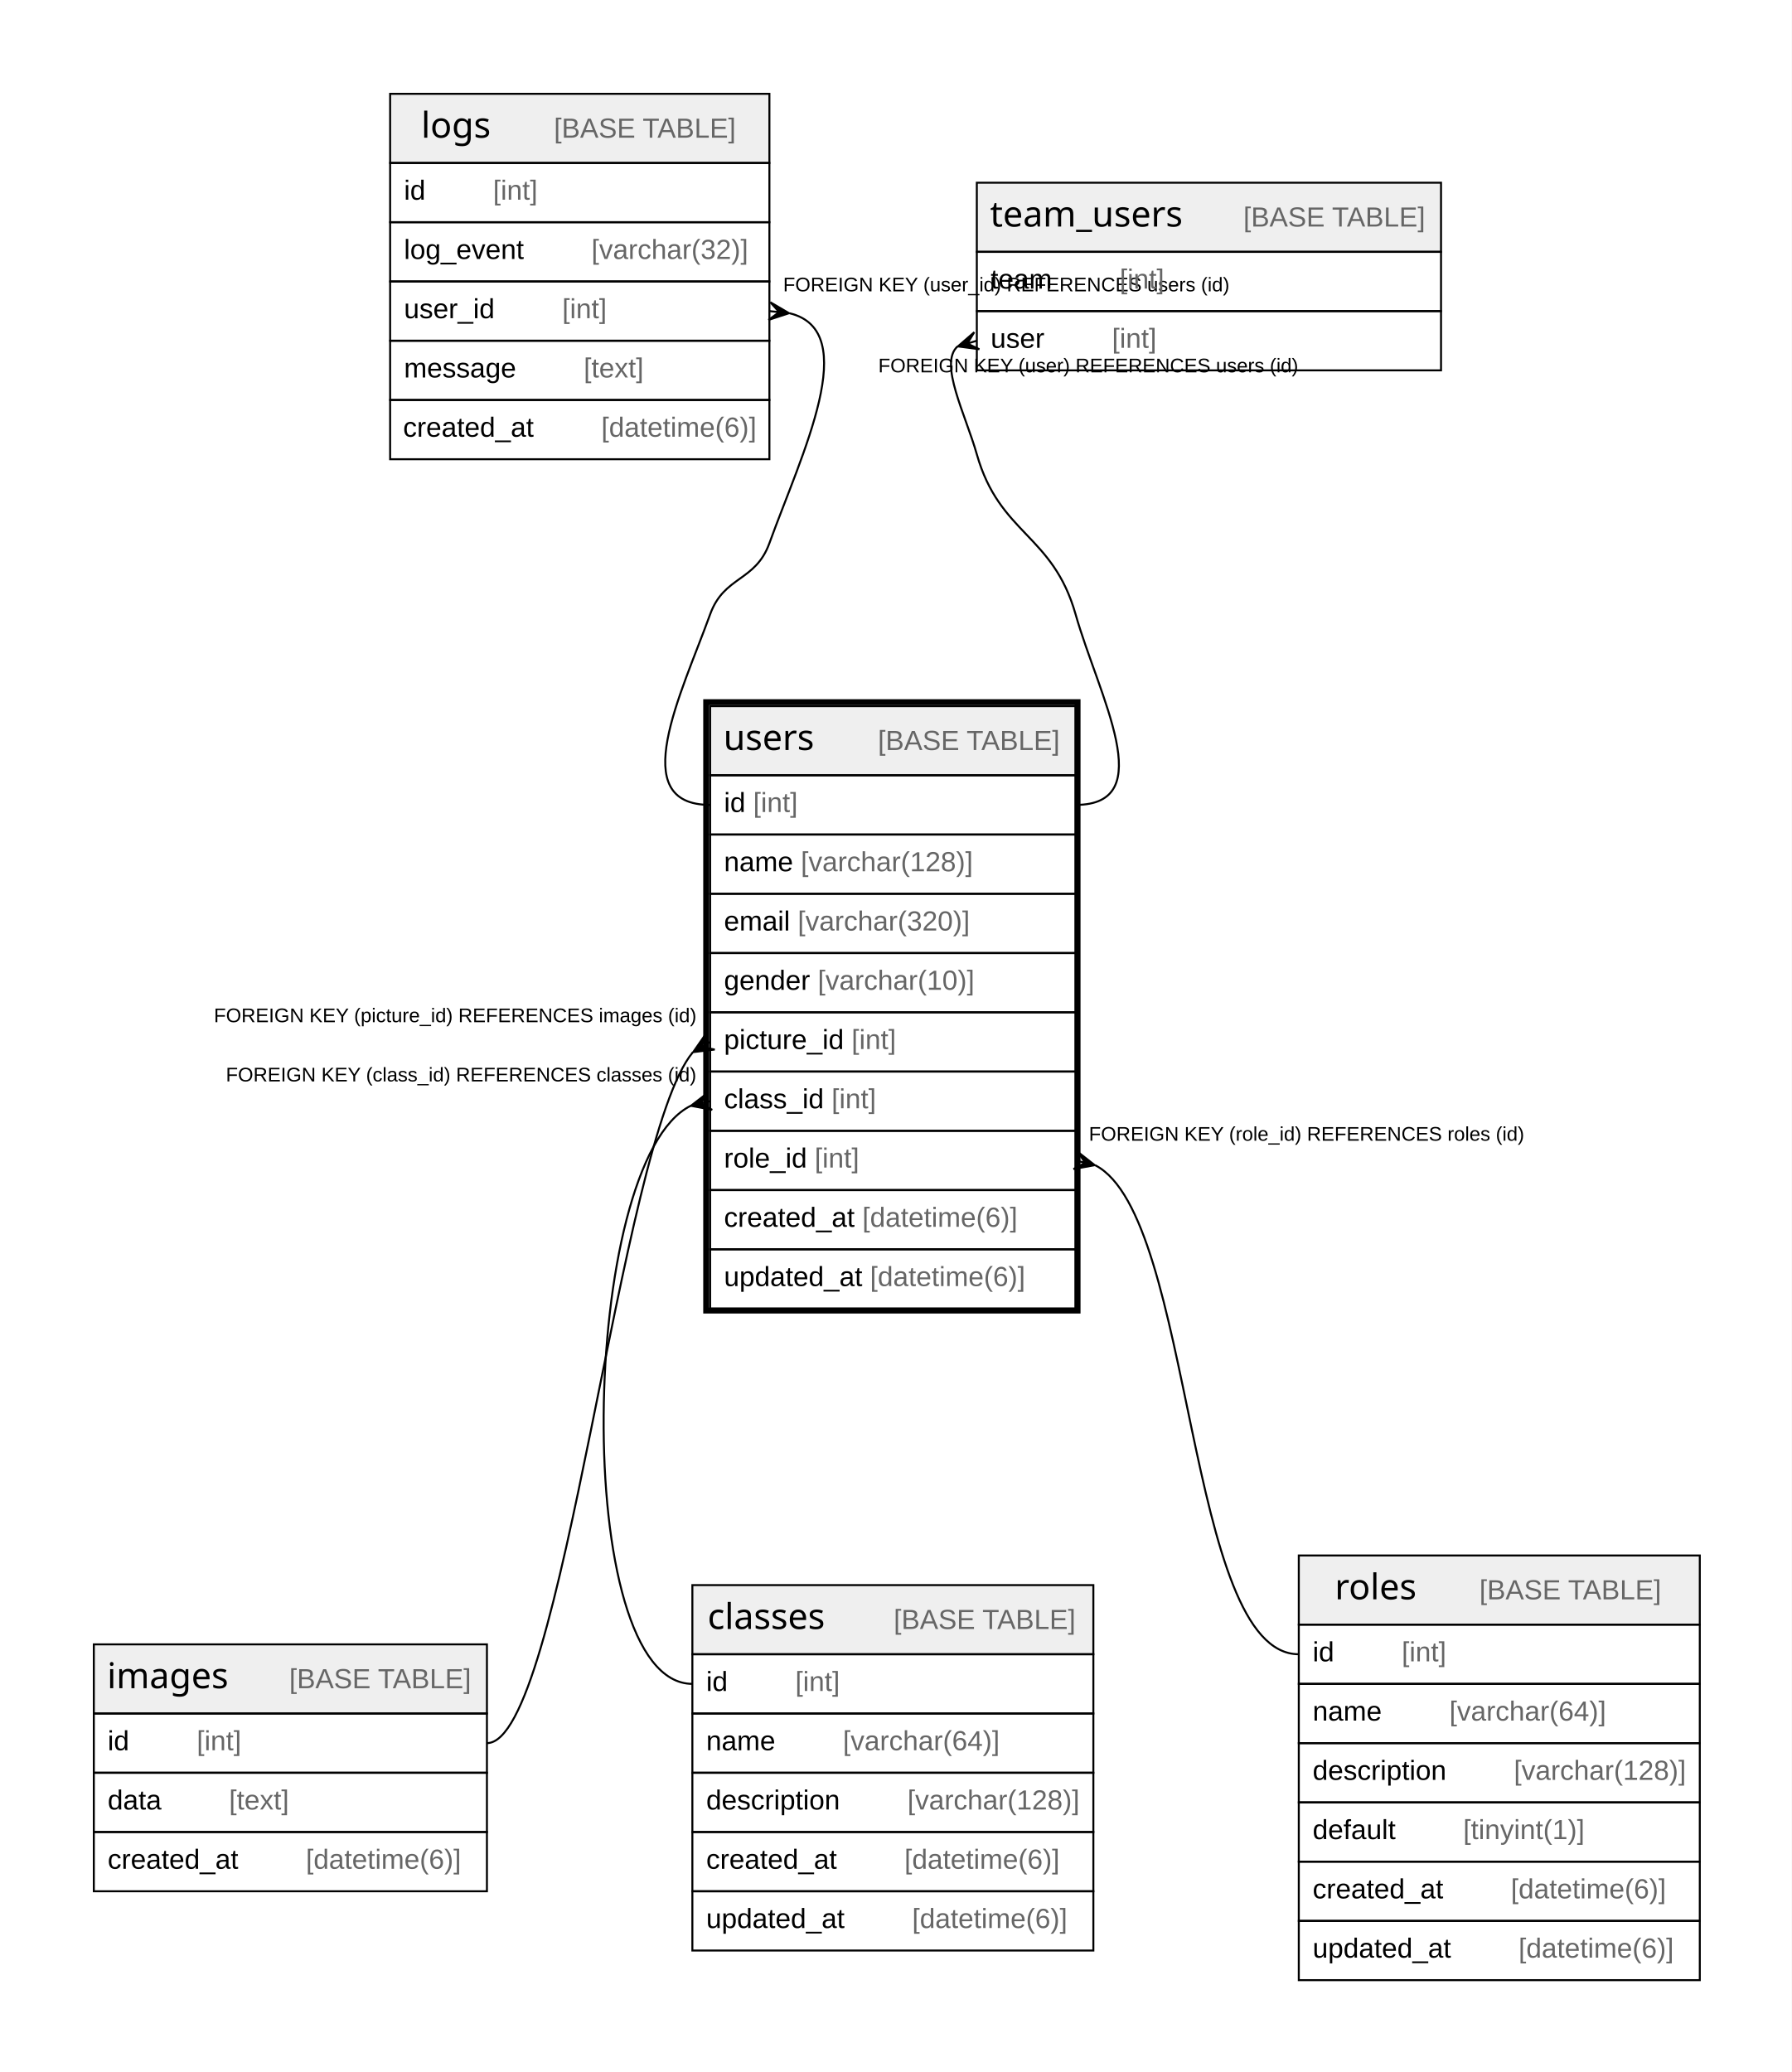
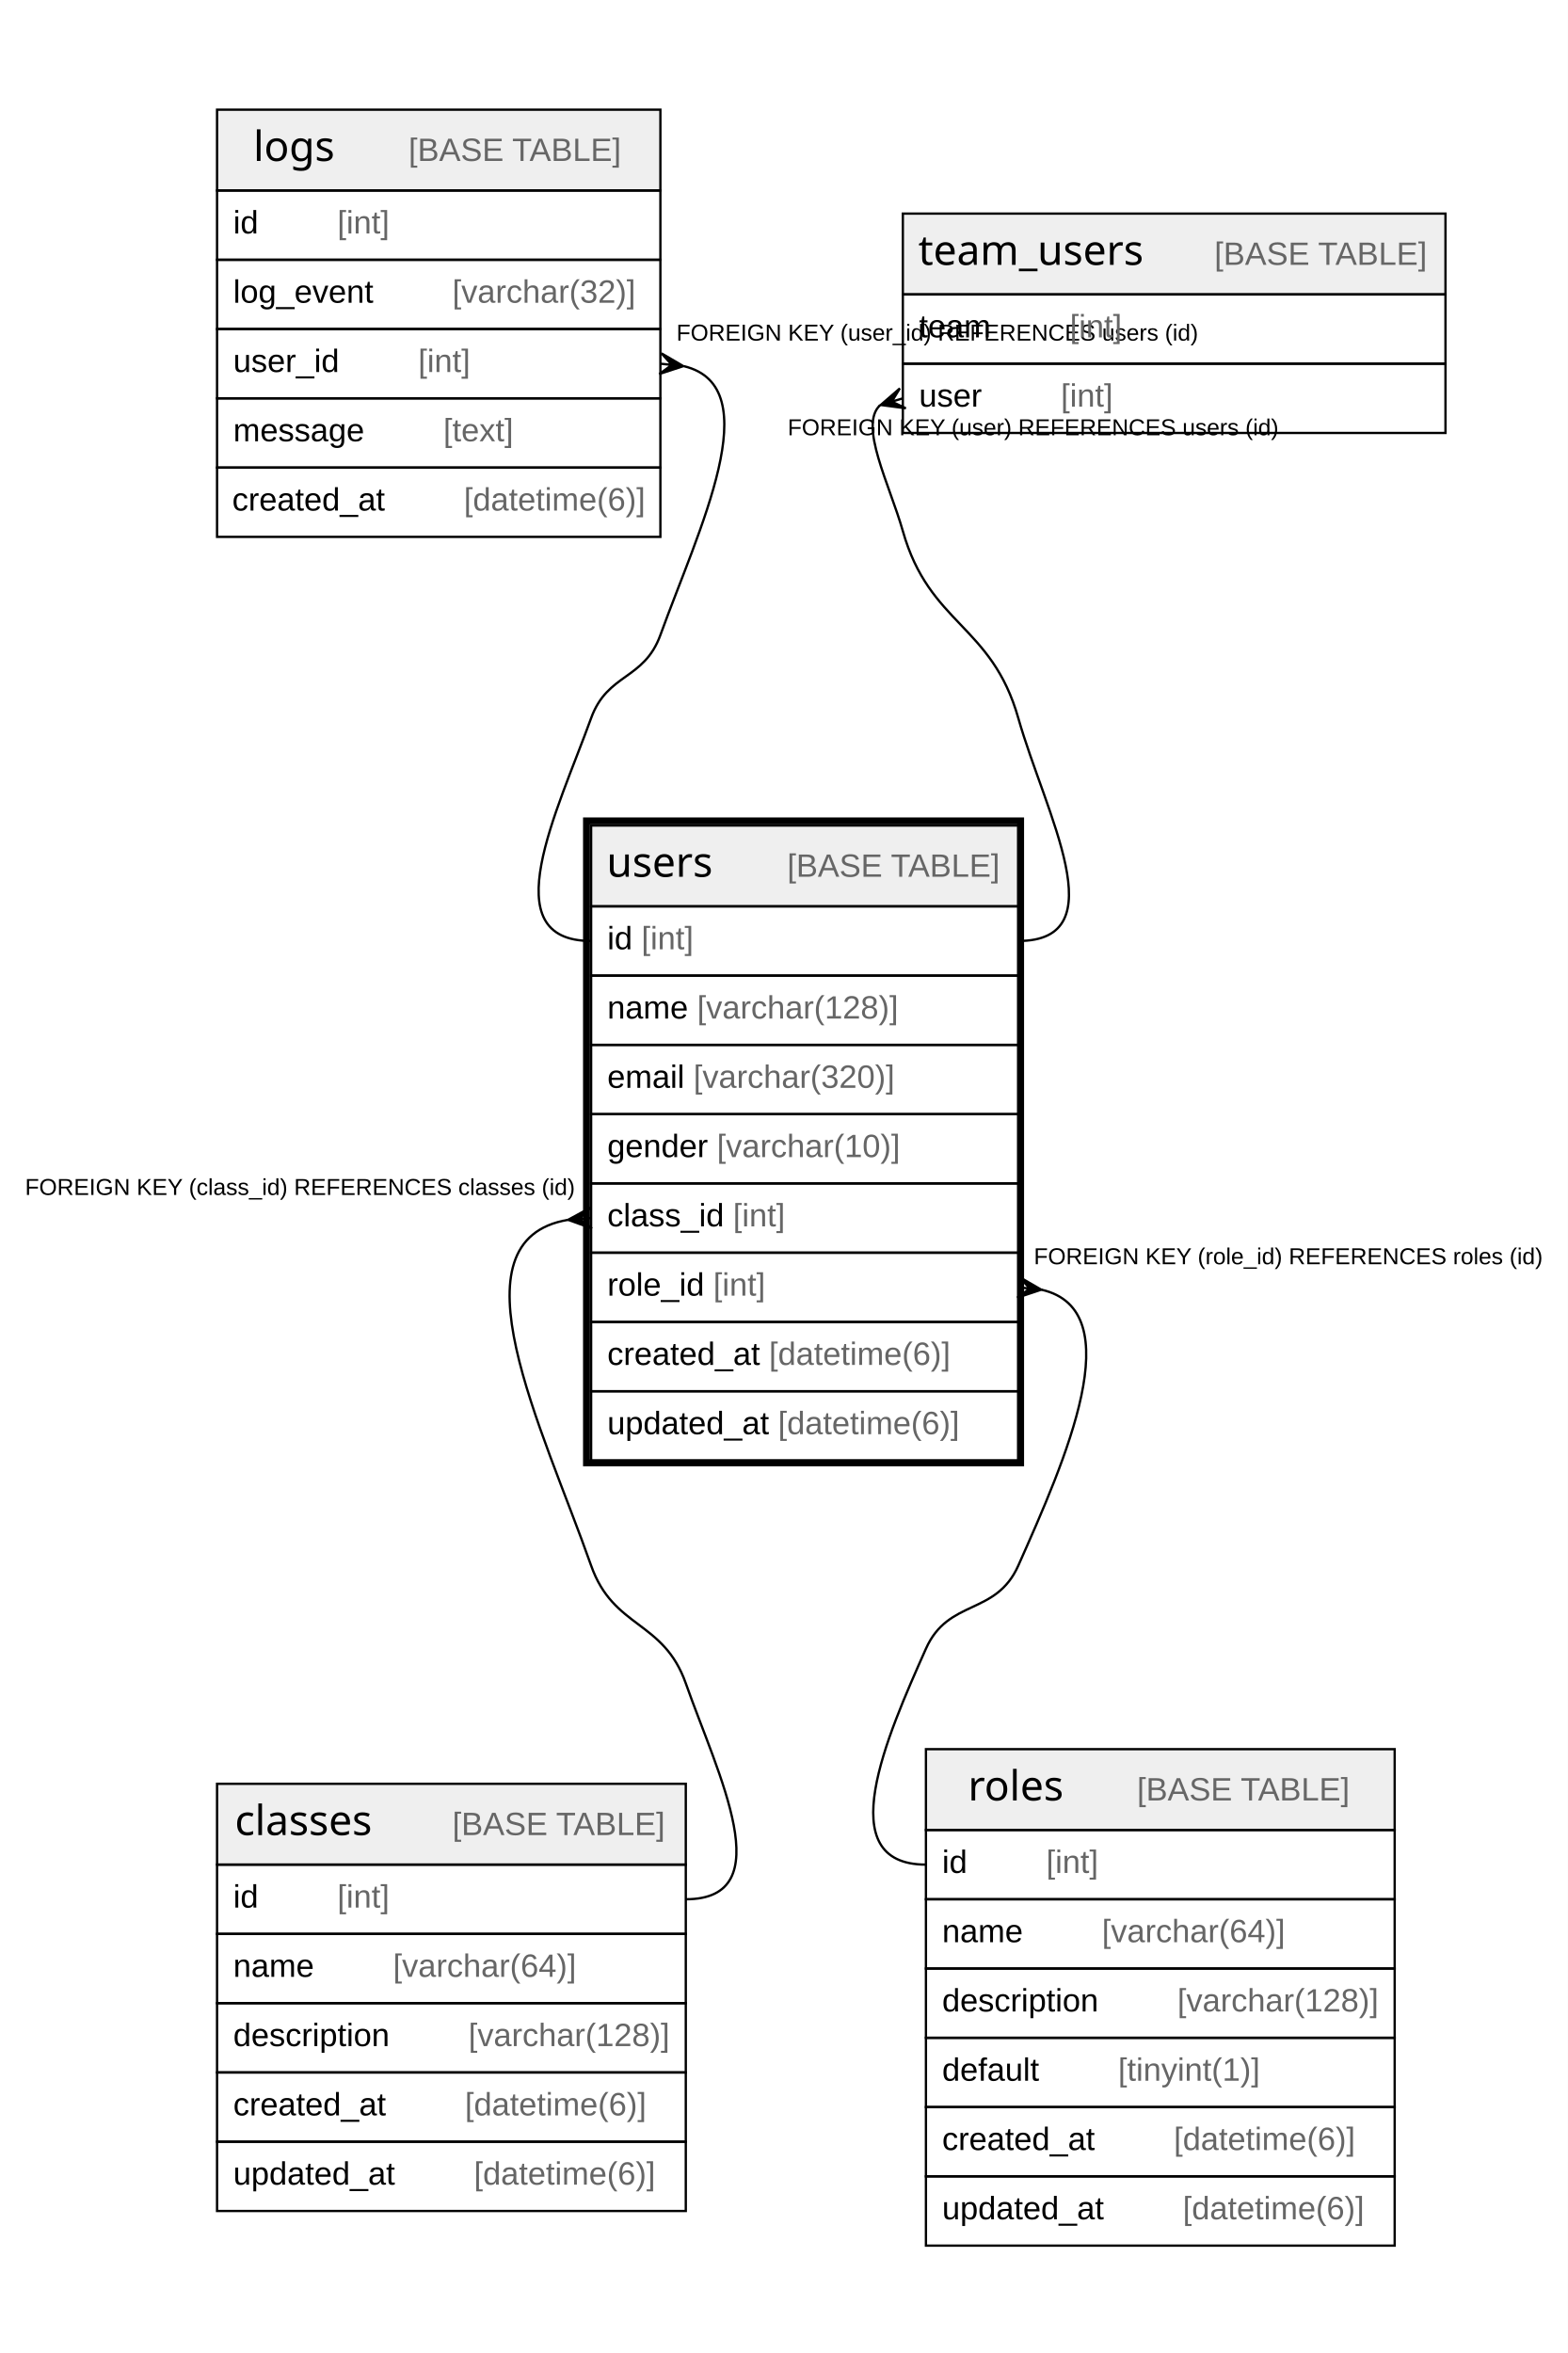
- <svg xmlns="http://www.w3.org/2000/svg" width="907pt" height="1049pt" viewBox="0.00 0.00 907.00 1049.00">
-   <g id="graph0" class="graph" transform="scale(1 1) rotate(0) translate(4 1045)">
-     <polygon fill="#ffffff" stroke="transparent" points="-4,4 -4,-1045 903,-1045 903,4 -4,4" />
+ <svg xmlns="http://www.w3.org/2000/svg" width="679pt" height="1019pt" viewBox="0.00 0.00 679.00 1019.00">
+   <g id="graph0" class="graph" transform="scale(1 1) rotate(0) translate(4 1015)">
+     <polygon fill="#ffffff" stroke="transparent" points="-4,4 -4,-1015 675,-1015 675,4 -4,4" />
    <g id="node1" class="node">
-       <polygon fill="#efefef" stroke="transparent" points="355.5,-652.5 355.5,-687.5 540.5,-687.5 540.5,-652.5 355.5,-652.5" />
-       <polygon fill="none" stroke="#000000" points="355.5,-652.5 355.5,-687.5 540.5,-687.5 540.5,-652.5 355.5,-652.5" />
-       <text text-anchor="start" x="362.214" y="-665.3" font-family="Arial Bold" font-size="18.00" fill="#000000">users</text>
-       <text text-anchor="start" x="406.218" y="-665.3" font-family="Arial" font-size="14.00" fill="#000000">    </text>
-       <text text-anchor="start" x="440.423" y="-665.3" font-family="Arial" font-size="14.00" fill="#666666">[BASE TABLE]</text>
-       <polygon fill="none" stroke="#000000" points="355.5,-622.5 355.5,-652.5 540.5,-652.5 540.5,-622.5 355.5,-622.5" />
-       <text text-anchor="start" x="362.5" y="-633.9" font-family="Arial" font-size="14.00" fill="#000000">id </text>
-       <text text-anchor="start" x="377.28" y="-633.9" font-family="Arial" font-size="14.00" fill="#666666">[int]</text>
-       <polygon fill="none" stroke="#000000" points="355.5,-592.5 355.5,-622.5 540.5,-622.5 540.5,-592.5 355.5,-592.5" />
-       <text text-anchor="start" x="362.5" y="-603.9" font-family="Arial" font-size="14.00" fill="#000000">name </text>
-       <text text-anchor="start" x="401.399" y="-603.9" font-family="Arial" font-size="14.00" fill="#666666">[varchar(128)]</text>
-       <polygon fill="none" stroke="#000000" points="355.5,-562.5 355.5,-592.5 540.5,-592.5 540.5,-562.5 355.5,-562.5" />
-       <text text-anchor="start" x="362.5" y="-573.9" font-family="Arial" font-size="14.00" fill="#000000">email </text>
-       <text text-anchor="start" x="399.83" y="-573.9" font-family="Arial" font-size="14.00" fill="#666666">[varchar(320)]</text>
-       <polygon fill="none" stroke="#000000" points="355.5,-532.5 355.5,-562.5 540.5,-562.5 540.5,-532.5 355.5,-532.5" />
-       <text text-anchor="start" x="362.5" y="-543.9" font-family="Arial" font-size="14.00" fill="#000000">gender </text>
-       <text text-anchor="start" x="409.964" y="-543.9" font-family="Arial" font-size="14.00" fill="#666666">[varchar(10)]</text>
-       <polygon fill="none" stroke="#000000" points="355.5,-502.5 355.5,-532.5 540.5,-532.5 540.5,-502.5 355.5,-502.5" />
-       <text text-anchor="start" x="362.5" y="-513.9" font-family="Arial" font-size="14.00" fill="#000000">picture_id </text>
-       <text text-anchor="start" x="427.068" y="-513.9" font-family="Arial" font-size="14.00" fill="#666666">[int]</text>
-       <polygon fill="none" stroke="#000000" points="355.5,-472.5 355.5,-502.5 540.5,-502.5 540.5,-472.5 355.5,-472.5" />
-       <text text-anchor="start" x="362.5" y="-483.9" font-family="Arial" font-size="14.00" fill="#000000">class_id </text>
-       <text text-anchor="start" x="416.952" y="-483.9" font-family="Arial" font-size="14.00" fill="#666666">[int]</text>
-       <polygon fill="none" stroke="#000000" points="355.5,-442.5 355.5,-472.5 540.5,-472.5 540.5,-442.5 355.5,-442.5" />
-       <text text-anchor="start" x="362.5" y="-453.9" font-family="Arial" font-size="14.00" fill="#000000">role_id </text>
-       <text text-anchor="start" x="408.395" y="-453.9" font-family="Arial" font-size="14.00" fill="#666666">[int]</text>
-       <polygon fill="none" stroke="#000000" points="355.5,-412.5 355.5,-442.5 540.5,-442.5 540.5,-412.5 355.5,-412.5" />
-       <text text-anchor="start" x="362.5" y="-423.9" font-family="Arial" font-size="14.00" fill="#000000">created_at </text>
-       <text text-anchor="start" x="432.528" y="-423.9" font-family="Arial" font-size="14.00" fill="#666666">[datetime(6)]</text>
-       <polygon fill="none" stroke="#000000" points="355.5,-382.5 355.5,-412.5 540.5,-412.5 540.5,-382.5 355.5,-382.5" />
-       <text text-anchor="start" x="362.5" y="-393.9" font-family="Arial" font-size="14.00" fill="#000000">updated_at </text>
-       <text text-anchor="start" x="436.433" y="-393.9" font-family="Arial" font-size="14.00" fill="#666666">[datetime(6)]</text>
-       <polygon fill="none" stroke="#000000" stroke-width="3" points="353.5,-381.5 353.5,-689.5 541.5,-689.5 541.5,-381.5 353.5,-381.5" />
+       <polygon fill="#efefef" stroke="transparent" points="252,-622.5 252,-657.5 437,-657.5 437,-622.5 252,-622.5" />
+       <polygon fill="none" stroke="#000000" points="252,-622.5 252,-657.5 437,-657.5 437,-622.5 252,-622.5" />
+       <text text-anchor="start" x="258.714" y="-635.3" font-family="Arial Bold" font-size="18.00" fill="#000000">users</text>
+       <text text-anchor="start" x="302.718" y="-635.3" font-family="Arial" font-size="14.00" fill="#000000">    </text>
+       <text text-anchor="start" x="336.923" y="-635.3" font-family="Arial" font-size="14.00" fill="#666666">[BASE TABLE]</text>
+       <polygon fill="none" stroke="#000000" points="252,-592.5 252,-622.5 437,-622.5 437,-592.5 252,-592.5" />
+       <text text-anchor="start" x="259" y="-603.9" font-family="Arial" font-size="14.00" fill="#000000">id </text>
+       <text text-anchor="start" x="273.78" y="-603.9" font-family="Arial" font-size="14.00" fill="#666666">[int]</text>
+       <polygon fill="none" stroke="#000000" points="252,-562.5 252,-592.5 437,-592.5 437,-562.5 252,-562.5" />
+       <text text-anchor="start" x="259" y="-573.9" font-family="Arial" font-size="14.00" fill="#000000">name </text>
+       <text text-anchor="start" x="297.899" y="-573.9" font-family="Arial" font-size="14.00" fill="#666666">[varchar(128)]</text>
+       <polygon fill="none" stroke="#000000" points="252,-532.5 252,-562.5 437,-562.5 437,-532.5 252,-532.5" />
+       <text text-anchor="start" x="259" y="-543.9" font-family="Arial" font-size="14.00" fill="#000000">email </text>
+       <text text-anchor="start" x="296.33" y="-543.9" font-family="Arial" font-size="14.00" fill="#666666">[varchar(320)]</text>
+       <polygon fill="none" stroke="#000000" points="252,-502.5 252,-532.5 437,-532.5 437,-502.5 252,-502.5" />
+       <text text-anchor="start" x="259" y="-513.9" font-family="Arial" font-size="14.00" fill="#000000">gender </text>
+       <text text-anchor="start" x="306.464" y="-513.9" font-family="Arial" font-size="14.00" fill="#666666">[varchar(10)]</text>
+       <polygon fill="none" stroke="#000000" points="252,-472.5 252,-502.5 437,-502.5 437,-472.5 252,-472.5" />
+       <text text-anchor="start" x="259" y="-483.9" font-family="Arial" font-size="14.00" fill="#000000">class_id </text>
+       <text text-anchor="start" x="313.452" y="-483.9" font-family="Arial" font-size="14.00" fill="#666666">[int]</text>
+       <polygon fill="none" stroke="#000000" points="252,-442.5 252,-472.5 437,-472.5 437,-442.5 252,-442.5" />
+       <text text-anchor="start" x="259" y="-453.9" font-family="Arial" font-size="14.00" fill="#000000">role_id </text>
+       <text text-anchor="start" x="304.895" y="-453.9" font-family="Arial" font-size="14.00" fill="#666666">[int]</text>
+       <polygon fill="none" stroke="#000000" points="252,-412.5 252,-442.5 437,-442.5 437,-412.5 252,-412.5" />
+       <text text-anchor="start" x="259" y="-423.9" font-family="Arial" font-size="14.00" fill="#000000">created_at </text>
+       <text text-anchor="start" x="329.028" y="-423.9" font-family="Arial" font-size="14.00" fill="#666666">[datetime(6)]</text>
+       <polygon fill="none" stroke="#000000" points="252,-382.5 252,-412.5 437,-412.5 437,-382.5 252,-382.5" />
+       <text text-anchor="start" x="259" y="-393.9" font-family="Arial" font-size="14.00" fill="#000000">updated_at </text>
+       <text text-anchor="start" x="332.933" y="-393.9" font-family="Arial" font-size="14.00" fill="#666666">[datetime(6)]</text>
+       <polygon fill="none" stroke="#000000" stroke-width="3" points="250,-381.5 250,-659.5 438,-659.5 438,-381.5 250,-381.5" />
    </g>
    <g id="node4" class="node">
-       <polygon fill="#efefef" stroke="transparent" points="43.5,-177.5 43.5,-212.5 242.5,-212.5 242.5,-177.5 43.5,-177.5" />
-       <polygon fill="none" stroke="#000000" points="43.5,-177.5 43.5,-212.5 242.5,-212.5 242.5,-177.5 43.5,-177.5" />
-       <text text-anchor="start" x="50.214" y="-190.3" font-family="Arial Bold" font-size="18.00" fill="#000000">images</text>
-       <text text-anchor="start" x="108.219" y="-190.3" font-family="Arial" font-size="14.00" fill="#000000">    </text>
-       <text text-anchor="start" x="142.423" y="-190.3" font-family="Arial" font-size="14.00" fill="#666666">[BASE TABLE]</text>
-       <polygon fill="none" stroke="#000000" points="43.5,-147.5 43.5,-177.5 242.5,-177.5 242.5,-147.5 43.5,-147.5" />
-       <text text-anchor="start" x="50.5" y="-158.9" font-family="Arial" font-size="14.00" fill="#000000">id    </text>
-       <text text-anchor="start" x="95.594" y="-158.9" font-family="Arial" font-size="14.00" fill="#666666">[int]</text>
-       <polygon fill="none" stroke="#000000" points="43.5,-117.5 43.5,-147.5 242.5,-147.5 242.5,-117.5 43.5,-117.5" />
-       <text text-anchor="start" x="50.5" y="-128.9" font-family="Arial" font-size="14.00" fill="#000000">data    </text>
-       <text text-anchor="start" x="111.943" y="-128.9" font-family="Arial" font-size="14.00" fill="#666666">[text]</text>
-       <polygon fill="none" stroke="#000000" points="43.5,-87.5 43.5,-117.5 242.5,-117.5 242.5,-87.5 43.5,-87.5" />
-       <text text-anchor="start" x="50.5" y="-98.9" font-family="Arial" font-size="14.00" fill="#000000">created_at    </text>
-       <text text-anchor="start" x="150.842" y="-98.9" font-family="Arial" font-size="14.00" fill="#666666">[datetime(6)]</text>
+       <polygon fill="#efefef" stroke="transparent" points="90,-207.5 90,-242.5 293,-242.5 293,-207.5 90,-207.5" />
+       <polygon fill="none" stroke="#000000" points="90,-207.5 90,-242.5 293,-242.5 293,-207.5 90,-207.5" />
+       <text text-anchor="start" x="97.713" y="-220.3" font-family="Arial Bold" font-size="18.00" fill="#000000">classes</text>
+       <text text-anchor="start" x="157.719" y="-220.3" font-family="Arial" font-size="14.00" fill="#000000">    </text>
+       <text text-anchor="start" x="191.924" y="-220.3" font-family="Arial" font-size="14.00" fill="#666666">[BASE TABLE]</text>
+       <polygon fill="none" stroke="#000000" points="90,-177.5 90,-207.5 293,-207.5 293,-177.5 90,-177.5" />
+       <text text-anchor="start" x="97" y="-188.9" font-family="Arial" font-size="14.00" fill="#000000">id    </text>
+       <text text-anchor="start" x="142.094" y="-188.9" font-family="Arial" font-size="14.00" fill="#666666">[int]</text>
+       <polygon fill="none" stroke="#000000" points="90,-147.5 90,-177.5 293,-177.5 293,-147.5 90,-147.5" />
+       <text text-anchor="start" x="97" y="-158.9" font-family="Arial" font-size="14.00" fill="#000000">name    </text>
+       <text text-anchor="start" x="166.213" y="-158.9" font-family="Arial" font-size="14.00" fill="#666666">[varchar(64)]</text>
+       <polygon fill="none" stroke="#000000" points="90,-117.5 90,-147.5 293,-147.5 293,-117.5 90,-117.5" />
+       <text text-anchor="start" x="96.999" y="-128.9" font-family="Arial" font-size="14.00" fill="#000000">description    </text>
+       <text text-anchor="start" x="198.881" y="-128.9" font-family="Arial" font-size="14.00" fill="#666666">[varchar(128)]</text>
+       <polygon fill="none" stroke="#000000" points="90,-87.5 90,-117.5 293,-117.5 293,-87.5 90,-87.5" />
+       <text text-anchor="start" x="97" y="-98.9" font-family="Arial" font-size="14.00" fill="#000000">created_at    </text>
+       <text text-anchor="start" x="197.342" y="-98.9" font-family="Arial" font-size="14.00" fill="#666666">[datetime(6)]</text>
+       <polygon fill="none" stroke="#000000" points="90,-57.5 90,-87.5 293,-87.5 293,-57.5 90,-57.5" />
+       <text text-anchor="start" x="97" y="-68.9" font-family="Arial" font-size="14.00" fill="#000000">updated_at    </text>
+       <text text-anchor="start" x="201.247" y="-68.9" font-family="Arial" font-size="14.00" fill="#666666">[datetime(6)]</text>
    </g>
    <g id="edge3" class="edge">
-       <path fill="none" stroke="#000000" d="M346.693,-512.206C309.681,-468.045 280.903,-162.5 242.5,-162.5" />
-       <polygon fill="#000000" stroke="#000000" points="346.929,-512.348 353.182,-521.357 351.214,-514.924 355.5,-517.5 355.5,-517.5 355.5,-517.5 351.214,-514.924 357.818,-513.643 346.929,-512.348 346.929,-512.348" />
-       <text text-anchor="start" x="104.278" y="-527.5" font-family="Arial" font-size="10.00" fill="#000000">FOREIGN KEY (picture_id) REFERENCES images (id)</text>
+       <path fill="none" stroke="#000000" d="M242.005,-486.734C189.93,-478.012 230.999,-396.642 252,-337 261.659,-309.568 283.341,-313.432 293,-286 306.802,-246.803 334.556,-192.5 293,-192.5" />
+       <polygon fill="#000000" stroke="#000000" points="242.029,-486.736 251.656,-491.987 247.015,-487.118 252,-487.5 252,-487.5 252,-487.5 247.015,-487.118 252.344,-483.013 242.029,-486.736 242.029,-486.736" />
+       <text text-anchor="start" x="6.835" y="-497.5" font-family="Arial" font-size="10.00" fill="#000000">FOREIGN KEY (class_id) REFERENCES classes (id)</text>
    </g>
    <g id="node5" class="node">
-       <polygon fill="#efefef" stroke="transparent" points="346.5,-207.5 346.5,-242.5 549.5,-242.5 549.5,-207.5 346.5,-207.5" />
-       <polygon fill="none" stroke="#000000" points="346.5,-207.5 346.5,-242.5 549.5,-242.5 549.5,-207.5 346.5,-207.5" />
-       <text text-anchor="start" x="354.213" y="-220.3" font-family="Arial Bold" font-size="18.00" fill="#000000">classes</text>
-       <text text-anchor="start" x="414.219" y="-220.3" font-family="Arial" font-size="14.00" fill="#000000">    </text>
-       <text text-anchor="start" x="448.424" y="-220.3" font-family="Arial" font-size="14.00" fill="#666666">[BASE TABLE]</text>
-       <polygon fill="none" stroke="#000000" points="346.5,-177.5 346.5,-207.5 549.5,-207.5 549.5,-177.5 346.5,-177.5" />
-       <text text-anchor="start" x="353.5" y="-188.9" font-family="Arial" font-size="14.00" fill="#000000">id    </text>
-       <text text-anchor="start" x="398.594" y="-188.9" font-family="Arial" font-size="14.00" fill="#666666">[int]</text>
-       <polygon fill="none" stroke="#000000" points="346.5,-147.5 346.5,-177.5 549.5,-177.5 549.5,-147.5 346.5,-147.5" />
-       <text text-anchor="start" x="353.5" y="-158.9" font-family="Arial" font-size="14.00" fill="#000000">name    </text>
-       <text text-anchor="start" x="422.713" y="-158.9" font-family="Arial" font-size="14.00" fill="#666666">[varchar(64)]</text>
-       <polygon fill="none" stroke="#000000" points="346.5,-117.5 346.5,-147.5 549.5,-147.5 549.5,-117.5 346.5,-117.5" />
-       <text text-anchor="start" x="353.499" y="-128.9" font-family="Arial" font-size="14.00" fill="#000000">description    </text>
-       <text text-anchor="start" x="455.382" y="-128.9" font-family="Arial" font-size="14.00" fill="#666666">[varchar(128)]</text>
-       <polygon fill="none" stroke="#000000" points="346.5,-87.5 346.5,-117.5 549.5,-117.5 549.5,-87.5 346.5,-87.5" />
-       <text text-anchor="start" x="353.5" y="-98.9" font-family="Arial" font-size="14.00" fill="#000000">created_at    </text>
-       <text text-anchor="start" x="453.842" y="-98.9" font-family="Arial" font-size="14.00" fill="#666666">[datetime(6)]</text>
-       <polygon fill="none" stroke="#000000" points="346.5,-57.5 346.5,-87.5 549.5,-87.5 549.5,-57.5 346.5,-57.5" />
-       <text text-anchor="start" x="353.5" y="-68.9" font-family="Arial" font-size="14.00" fill="#000000">updated_at    </text>
-       <text text-anchor="start" x="457.747" y="-68.9" font-family="Arial" font-size="14.00" fill="#666666">[datetime(6)]</text>
+       <polygon fill="#efefef" stroke="transparent" points="397,-222.5 397,-257.5 600,-257.5 600,-222.5 397,-222.5" />
+       <polygon fill="none" stroke="#000000" points="397,-222.5 397,-257.5 600,-257.5 600,-222.5 397,-222.5" />
+       <text text-anchor="start" x="415.217" y="-235.3" font-family="Arial Bold" font-size="18.00" fill="#000000">roles</text>
+       <text text-anchor="start" x="454.215" y="-235.3" font-family="Arial" font-size="14.00" fill="#000000">    </text>
+       <text text-anchor="start" x="488.42" y="-235.3" font-family="Arial" font-size="14.00" fill="#666666">[BASE TABLE]</text>
+       <polygon fill="none" stroke="#000000" points="397,-192.5 397,-222.5 600,-222.5 600,-192.5 397,-192.5" />
+       <text text-anchor="start" x="404" y="-203.9" font-family="Arial" font-size="14.00" fill="#000000">id    </text>
+       <text text-anchor="start" x="449.094" y="-203.9" font-family="Arial" font-size="14.00" fill="#666666">[int]</text>
+       <polygon fill="none" stroke="#000000" points="397,-162.5 397,-192.5 600,-192.5 600,-162.5 397,-162.5" />
+       <text text-anchor="start" x="404" y="-173.9" font-family="Arial" font-size="14.00" fill="#000000">name    </text>
+       <text text-anchor="start" x="473.213" y="-173.9" font-family="Arial" font-size="14.00" fill="#666666">[varchar(64)]</text>
+       <polygon fill="none" stroke="#000000" points="397,-132.5 397,-162.5 600,-162.5 600,-132.5 397,-132.5" />
+       <text text-anchor="start" x="403.999" y="-143.9" font-family="Arial" font-size="14.00" fill="#000000">description    </text>
+       <text text-anchor="start" x="505.882" y="-143.9" font-family="Arial" font-size="14.00" fill="#666666">[varchar(128)]</text>
+       <polygon fill="none" stroke="#000000" points="397,-102.5 397,-132.5 600,-132.5 600,-102.5 397,-102.5" />
+       <text text-anchor="start" x="404" y="-113.9" font-family="Arial" font-size="14.00" fill="#000000">default    </text>
+       <text text-anchor="start" x="480.223" y="-113.9" font-family="Arial" font-size="14.00" fill="#666666">[tinyint(1)]</text>
+       <polygon fill="none" stroke="#000000" points="397,-72.5 397,-102.5 600,-102.5 600,-72.5 397,-72.5" />
+       <text text-anchor="start" x="404" y="-83.9" font-family="Arial" font-size="14.00" fill="#000000">created_at    </text>
+       <text text-anchor="start" x="504.342" y="-83.9" font-family="Arial" font-size="14.00" fill="#666666">[datetime(6)]</text>
+       <polygon fill="none" stroke="#000000" points="397,-42.5 397,-72.5 600,-72.5 600,-42.5 397,-42.5" />
+       <text text-anchor="start" x="404" y="-53.9" font-family="Arial" font-size="14.00" fill="#000000">updated_at    </text>
+       <text text-anchor="start" x="508.247" y="-53.9" font-family="Arial" font-size="14.00" fill="#666666">[datetime(6)]</text>
    </g>
    <g id="edge4" class="edge">
-       <path fill="none" stroke="#000000" d="M345.599,-485.125C289.172,-457.207 284.373,-192.5 346.5,-192.5" />
-       <polygon fill="#000000" stroke="#000000" points="345.776,-485.168 354.45,-491.876 350.638,-486.334 355.5,-487.5 355.5,-487.5 355.5,-487.5 350.638,-486.334 356.55,-483.124 345.776,-485.168 345.776,-485.168" />
-       <text text-anchor="start" x="110.335" y="-497.5" font-family="Arial" font-size="10.00" fill="#000000">FOREIGN KEY (class_id) REFERENCES classes (id)</text>
-     </g>
-     <g id="node6" class="node">
-       <polygon fill="#efefef" stroke="transparent" points="653.5,-222.5 653.5,-257.5 856.5,-257.5 856.5,-222.5 653.5,-222.5" />
-       <polygon fill="none" stroke="#000000" points="653.5,-222.5 653.5,-257.5 856.5,-257.5 856.5,-222.5 653.5,-222.5" />
-       <text text-anchor="start" x="671.717" y="-235.3" font-family="Arial Bold" font-size="18.00" fill="#000000">roles</text>
-       <text text-anchor="start" x="710.715" y="-235.3" font-family="Arial" font-size="14.00" fill="#000000">    </text>
-       <text text-anchor="start" x="744.92" y="-235.3" font-family="Arial" font-size="14.00" fill="#666666">[BASE TABLE]</text>
-       <polygon fill="none" stroke="#000000" points="653.5,-192.5 653.5,-222.5 856.5,-222.5 856.5,-192.5 653.5,-192.5" />
-       <text text-anchor="start" x="660.5" y="-203.9" font-family="Arial" font-size="14.00" fill="#000000">id    </text>
-       <text text-anchor="start" x="705.594" y="-203.9" font-family="Arial" font-size="14.00" fill="#666666">[int]</text>
-       <polygon fill="none" stroke="#000000" points="653.5,-162.5 653.5,-192.5 856.5,-192.5 856.5,-162.5 653.5,-162.5" />
-       <text text-anchor="start" x="660.5" y="-173.9" font-family="Arial" font-size="14.00" fill="#000000">name    </text>
-       <text text-anchor="start" x="729.713" y="-173.9" font-family="Arial" font-size="14.00" fill="#666666">[varchar(64)]</text>
-       <polygon fill="none" stroke="#000000" points="653.5,-132.5 653.5,-162.5 856.5,-162.5 856.5,-132.5 653.5,-132.5" />
-       <text text-anchor="start" x="660.499" y="-143.9" font-family="Arial" font-size="14.00" fill="#000000">description    </text>
-       <text text-anchor="start" x="762.381" y="-143.9" font-family="Arial" font-size="14.00" fill="#666666">[varchar(128)]</text>
-       <polygon fill="none" stroke="#000000" points="653.5,-102.5 653.5,-132.5 856.5,-132.5 856.5,-102.5 653.5,-102.5" />
-       <text text-anchor="start" x="660.5" y="-113.9" font-family="Arial" font-size="14.00" fill="#000000">default    </text>
-       <text text-anchor="start" x="736.723" y="-113.9" font-family="Arial" font-size="14.00" fill="#666666">[tinyint(1)]</text>
-       <polygon fill="none" stroke="#000000" points="653.5,-72.5 653.5,-102.5 856.5,-102.5 856.5,-72.5 653.5,-72.5" />
-       <text text-anchor="start" x="660.5" y="-83.9" font-family="Arial" font-size="14.00" fill="#000000">created_at    </text>
-       <text text-anchor="start" x="760.842" y="-83.9" font-family="Arial" font-size="14.00" fill="#666666">[datetime(6)]</text>
-       <polygon fill="none" stroke="#000000" points="653.5,-42.5 653.5,-72.5 856.5,-72.5 856.5,-42.5 653.5,-42.5" />
-       <text text-anchor="start" x="660.5" y="-53.9" font-family="Arial" font-size="14.00" fill="#000000">updated_at    </text>
-       <text text-anchor="start" x="764.747" y="-53.9" font-family="Arial" font-size="14.00" fill="#666666">[datetime(6)]</text>
-     </g>
-     <g id="edge5" class="edge">
-       <path fill="none" stroke="#000000" d="M550.525,-455.026C600.66,-429.061 596.105,-207.5 653.5,-207.5" />
-       <polygon fill="#000000" stroke="#000000" points="550.209,-455.104 539.422,-453.131 545.354,-456.302 540.5,-457.5 540.5,-457.5 540.5,-457.5 545.354,-456.302 541.578,-461.869 550.209,-455.104 550.209,-455.104" />
-       <text text-anchor="start" x="547.226" y="-467.5" font-family="Arial" font-size="10.00" fill="#000000">FOREIGN KEY (role_id) REFERENCES roles (id)</text>
+       <path fill="none" stroke="#000000" d="M447.065,-456.471C486.138,-447.546 457.257,-382.483 437,-337 427.269,-315.151 406.731,-322.849 397,-301 380.094,-263.039 355.444,-207.5 397,-207.5" />
+       <polygon fill="#000000" stroke="#000000" points="446.948,-456.483 436.542,-453.023 441.974,-456.991 437,-457.5 437,-457.5 437,-457.5 441.974,-456.991 437.458,-461.977 446.948,-456.483 446.948,-456.483" />
+       <text text-anchor="start" x="443.726" y="-467.5" font-family="Arial" font-size="10.00" fill="#000000">FOREIGN KEY (role_id) REFERENCES roles (id)</text>
    </g>
    <g id="node2" class="node">
-       <polygon fill="#efefef" stroke="transparent" points="193.5,-962.5 193.5,-997.5 385.5,-997.5 385.5,-962.5 193.5,-962.5" />
-       <polygon fill="none" stroke="#000000" points="193.5,-962.5 193.5,-997.5 385.5,-997.5 385.5,-962.5 193.5,-962.5" />
-       <text text-anchor="start" x="209.213" y="-975.3" font-family="Arial Bold" font-size="18.00" fill="#000000">logs</text>
-       <text text-anchor="start" x="242.219" y="-975.3" font-family="Arial" font-size="14.00" fill="#000000">    </text>
-       <text text-anchor="start" x="276.424" y="-975.3" font-family="Arial" font-size="14.00" fill="#666666">[BASE TABLE]</text>
-       <polygon fill="none" stroke="#000000" points="193.5,-932.5 193.5,-962.5 385.5,-962.5 385.5,-932.5 193.5,-932.5" />
-       <text text-anchor="start" x="200.5" y="-943.9" font-family="Arial" font-size="14.00" fill="#000000">id    </text>
-       <text text-anchor="start" x="245.594" y="-943.9" font-family="Arial" font-size="14.00" fill="#666666">[int]</text>
-       <polygon fill="none" stroke="#000000" points="193.5,-902.5 193.5,-932.5 385.5,-932.5 385.5,-902.5 193.5,-902.5" />
-       <text text-anchor="start" x="200.5" y="-913.9" font-family="Arial" font-size="14.00" fill="#000000">log_event    </text>
-       <text text-anchor="start" x="295.398" y="-913.9" font-family="Arial" font-size="14.00" fill="#666666">[varchar(32)]</text>
-       <polygon fill="none" stroke="#000000" points="193.5,-872.5 193.5,-902.5 385.5,-902.5 385.5,-872.5 193.5,-872.5" />
-       <text text-anchor="start" x="200.5" y="-883.9" font-family="Arial" font-size="14.00" fill="#000000">user_id    </text>
-       <text text-anchor="start" x="280.602" y="-883.9" font-family="Arial" font-size="14.00" fill="#666666">[int]</text>
-       <polygon fill="none" stroke="#000000" points="193.5,-842.5 193.5,-872.5 385.5,-872.5 385.5,-842.5 193.5,-842.5" />
-       <text text-anchor="start" x="200.5" y="-853.9" font-family="Arial" font-size="14.00" fill="#000000">message    </text>
-       <text text-anchor="start" x="291.496" y="-853.9" font-family="Arial" font-size="14.00" fill="#666666">[text]</text>
-       <polygon fill="none" stroke="#000000" points="193.5,-812.5 193.5,-842.5 385.5,-842.5 385.5,-812.5 193.5,-812.5" />
-       <text text-anchor="start" x="200.047" y="-823.9" font-family="Arial" font-size="14.00" fill="#000000">created_at    </text>
-       <text text-anchor="start" x="300.389" y="-823.9" font-family="Arial" font-size="14.00" fill="#666666">[datetime(6)]</text>
+       <polygon fill="#efefef" stroke="transparent" points="90,-932.5 90,-967.5 282,-967.5 282,-932.5 90,-932.5" />
+       <polygon fill="none" stroke="#000000" points="90,-932.5 90,-967.5 282,-967.5 282,-932.5 90,-932.5" />
+       <text text-anchor="start" x="105.713" y="-945.3" font-family="Arial Bold" font-size="18.00" fill="#000000">logs</text>
+       <text text-anchor="start" x="138.719" y="-945.3" font-family="Arial" font-size="14.00" fill="#000000">    </text>
+       <text text-anchor="start" x="172.924" y="-945.3" font-family="Arial" font-size="14.00" fill="#666666">[BASE TABLE]</text>
+       <polygon fill="none" stroke="#000000" points="90,-902.5 90,-932.5 282,-932.5 282,-902.5 90,-902.5" />
+       <text text-anchor="start" x="97" y="-913.9" font-family="Arial" font-size="14.00" fill="#000000">id    </text>
+       <text text-anchor="start" x="142.094" y="-913.9" font-family="Arial" font-size="14.00" fill="#666666">[int]</text>
+       <polygon fill="none" stroke="#000000" points="90,-872.5 90,-902.5 282,-902.5 282,-872.5 90,-872.5" />
+       <text text-anchor="start" x="97" y="-883.9" font-family="Arial" font-size="14.00" fill="#000000">log_event    </text>
+       <text text-anchor="start" x="191.898" y="-883.9" font-family="Arial" font-size="14.00" fill="#666666">[varchar(32)]</text>
+       <polygon fill="none" stroke="#000000" points="90,-842.5 90,-872.5 282,-872.5 282,-842.5 90,-842.5" />
+       <text text-anchor="start" x="97" y="-853.9" font-family="Arial" font-size="14.00" fill="#000000">user_id    </text>
+       <text text-anchor="start" x="177.102" y="-853.9" font-family="Arial" font-size="14.00" fill="#666666">[int]</text>
+       <polygon fill="none" stroke="#000000" points="90,-812.5 90,-842.5 282,-842.5 282,-812.5 90,-812.5" />
+       <text text-anchor="start" x="97" y="-823.9" font-family="Arial" font-size="14.00" fill="#000000">message    </text>
+       <text text-anchor="start" x="187.996" y="-823.9" font-family="Arial" font-size="14.00" fill="#666666">[text]</text>
+       <polygon fill="none" stroke="#000000" points="90,-782.5 90,-812.5 282,-812.5 282,-782.5 90,-782.5" />
+       <text text-anchor="start" x="96.547" y="-793.9" font-family="Arial" font-size="14.00" fill="#000000">created_at    </text>
+       <text text-anchor="start" x="196.889" y="-793.9" font-family="Arial" font-size="14.00" fill="#666666">[datetime(6)]</text>
    </g>
    <g id="edge1" class="edge">
-       <path fill="none" stroke="#000000" d="M395.738,-886.406C432.701,-877.454 401.958,-815.459 385.5,-770 378.41,-750.417 362.59,-753.583 355.5,-734 340.899,-693.673 312.611,-637.5 355.5,-637.5" />
-       <polygon fill="#000000" stroke="#000000" points="395.443,-886.437 385.022,-883.025 390.472,-886.968 385.5,-887.5 385.5,-887.5 385.5,-887.5 390.472,-886.968 385.978,-891.975 395.443,-886.437 395.443,-886.437" />
-       <text text-anchor="start" x="392.445" y="-897.5" font-family="Arial" font-size="10.00" fill="#000000">FOREIGN KEY (user_id) REFERENCES users (id)</text>
+       <path fill="none" stroke="#000000" d="M292.238,-856.406C329.201,-847.454 298.458,-785.459 282,-740 274.91,-720.417 259.09,-723.583 252,-704 237.399,-663.673 209.111,-607.5 252,-607.5" />
+       <polygon fill="#000000" stroke="#000000" points="291.943,-856.437 281.522,-853.025 286.972,-856.968 282,-857.5 282,-857.5 282,-857.5 286.972,-856.968 282.478,-861.975 291.943,-856.437 291.943,-856.437" />
+       <text text-anchor="start" x="288.945" y="-867.5" font-family="Arial" font-size="10.00" fill="#000000">FOREIGN KEY (user_id) REFERENCES users (id)</text>
    </g>
    <g id="node3" class="node">
-       <polygon fill="#efefef" stroke="transparent" points="490.5,-917.5 490.5,-952.5 725.5,-952.5 725.5,-917.5 490.5,-917.5" />
-       <polygon fill="none" stroke="#000000" points="490.5,-917.5 490.5,-952.5 725.5,-952.5 725.5,-917.5 490.5,-917.5" />
-       <text text-anchor="start" x="497.207" y="-930.3" font-family="Arial Bold" font-size="18.00" fill="#000000">team_users</text>
-       <text text-anchor="start" x="591.225" y="-930.3" font-family="Arial" font-size="14.00" fill="#000000">    </text>
-       <text text-anchor="start" x="625.43" y="-930.3" font-family="Arial" font-size="14.00" fill="#666666">[BASE TABLE]</text>
-       <polygon fill="none" stroke="#000000" points="490.5,-887.5 490.5,-917.5 725.5,-917.5 725.5,-887.5 490.5,-887.5" />
-       <text text-anchor="start" x="497.5" y="-898.9" font-family="Arial" font-size="14.00" fill="#000000">team    </text>
-       <text text-anchor="start" x="562.821" y="-898.9" font-family="Arial" font-size="14.00" fill="#666666">[int]</text>
-       <polygon fill="none" stroke="#000000" points="490.5,-857.5 490.5,-887.5 725.5,-887.5 725.5,-857.5 490.5,-857.5" />
-       <text text-anchor="start" x="497.5" y="-868.9" font-family="Arial" font-size="14.00" fill="#000000">user    </text>
-       <text text-anchor="start" x="558.931" y="-868.9" font-family="Arial" font-size="14.00" fill="#666666">[int]</text>
+       <polygon fill="#efefef" stroke="transparent" points="387,-887.5 387,-922.5 622,-922.5 622,-887.5 387,-887.5" />
+       <polygon fill="none" stroke="#000000" points="387,-887.5 387,-922.5 622,-922.5 622,-887.5 387,-887.5" />
+       <text text-anchor="start" x="393.707" y="-900.3" font-family="Arial Bold" font-size="18.00" fill="#000000">team_users</text>
+       <text text-anchor="start" x="487.725" y="-900.3" font-family="Arial" font-size="14.00" fill="#000000">    </text>
+       <text text-anchor="start" x="521.93" y="-900.3" font-family="Arial" font-size="14.00" fill="#666666">[BASE TABLE]</text>
+       <polygon fill="none" stroke="#000000" points="387,-857.5 387,-887.5 622,-887.5 622,-857.5 387,-857.5" />
+       <text text-anchor="start" x="394" y="-868.9" font-family="Arial" font-size="14.00" fill="#000000">team    </text>
+       <text text-anchor="start" x="459.321" y="-868.9" font-family="Arial" font-size="14.00" fill="#666666">[int]</text>
+       <polygon fill="none" stroke="#000000" points="387,-827.5 387,-857.5 622,-857.5 622,-827.5 387,-827.5" />
+       <text text-anchor="start" x="394" y="-838.9" font-family="Arial" font-size="14.00" fill="#000000">user    </text>
+       <text text-anchor="start" x="455.431" y="-838.9" font-family="Arial" font-size="14.00" fill="#666666">[int]</text>
    </g>
    <g id="edge2" class="edge">
-       <path fill="none" stroke="#000000" d="M480.676,-869.551C471.247,-860.94 484.777,-835.167 490.5,-815 502.05,-774.301 528.95,-774.699 540.5,-734 552.209,-692.74 583.389,-637.5 540.5,-637.5" />
-       <polygon fill="#000000" stroke="#000000" points="480.922,-869.625 489.206,-876.81 485.711,-871.062 490.5,-872.5 490.5,-872.5 490.5,-872.5 485.711,-871.062 491.794,-868.19 480.922,-869.625 480.922,-869.625" />
-       <text text-anchor="start" x="440.613" y="-856.5" font-family="Arial" font-size="10.00" fill="#000000">FOREIGN KEY (user) REFERENCES users (id)</text>
+       <path fill="none" stroke="#000000" d="M377.176,-839.551C367.747,-830.94 381.277,-805.167 387,-785 398.55,-744.301 425.45,-744.699 437,-704 448.709,-662.74 479.889,-607.5 437,-607.5" />
+       <polygon fill="#000000" stroke="#000000" points="377.422,-839.625 385.706,-846.81 382.211,-841.062 387,-842.5 387,-842.5 387,-842.5 382.211,-841.062 388.294,-838.19 377.422,-839.625 377.422,-839.625" />
+       <text text-anchor="start" x="337.113" y="-826.5" font-family="Arial" font-size="10.00" fill="#000000">FOREIGN KEY (user) REFERENCES users (id)</text>
    </g>
  </g>
</svg>
